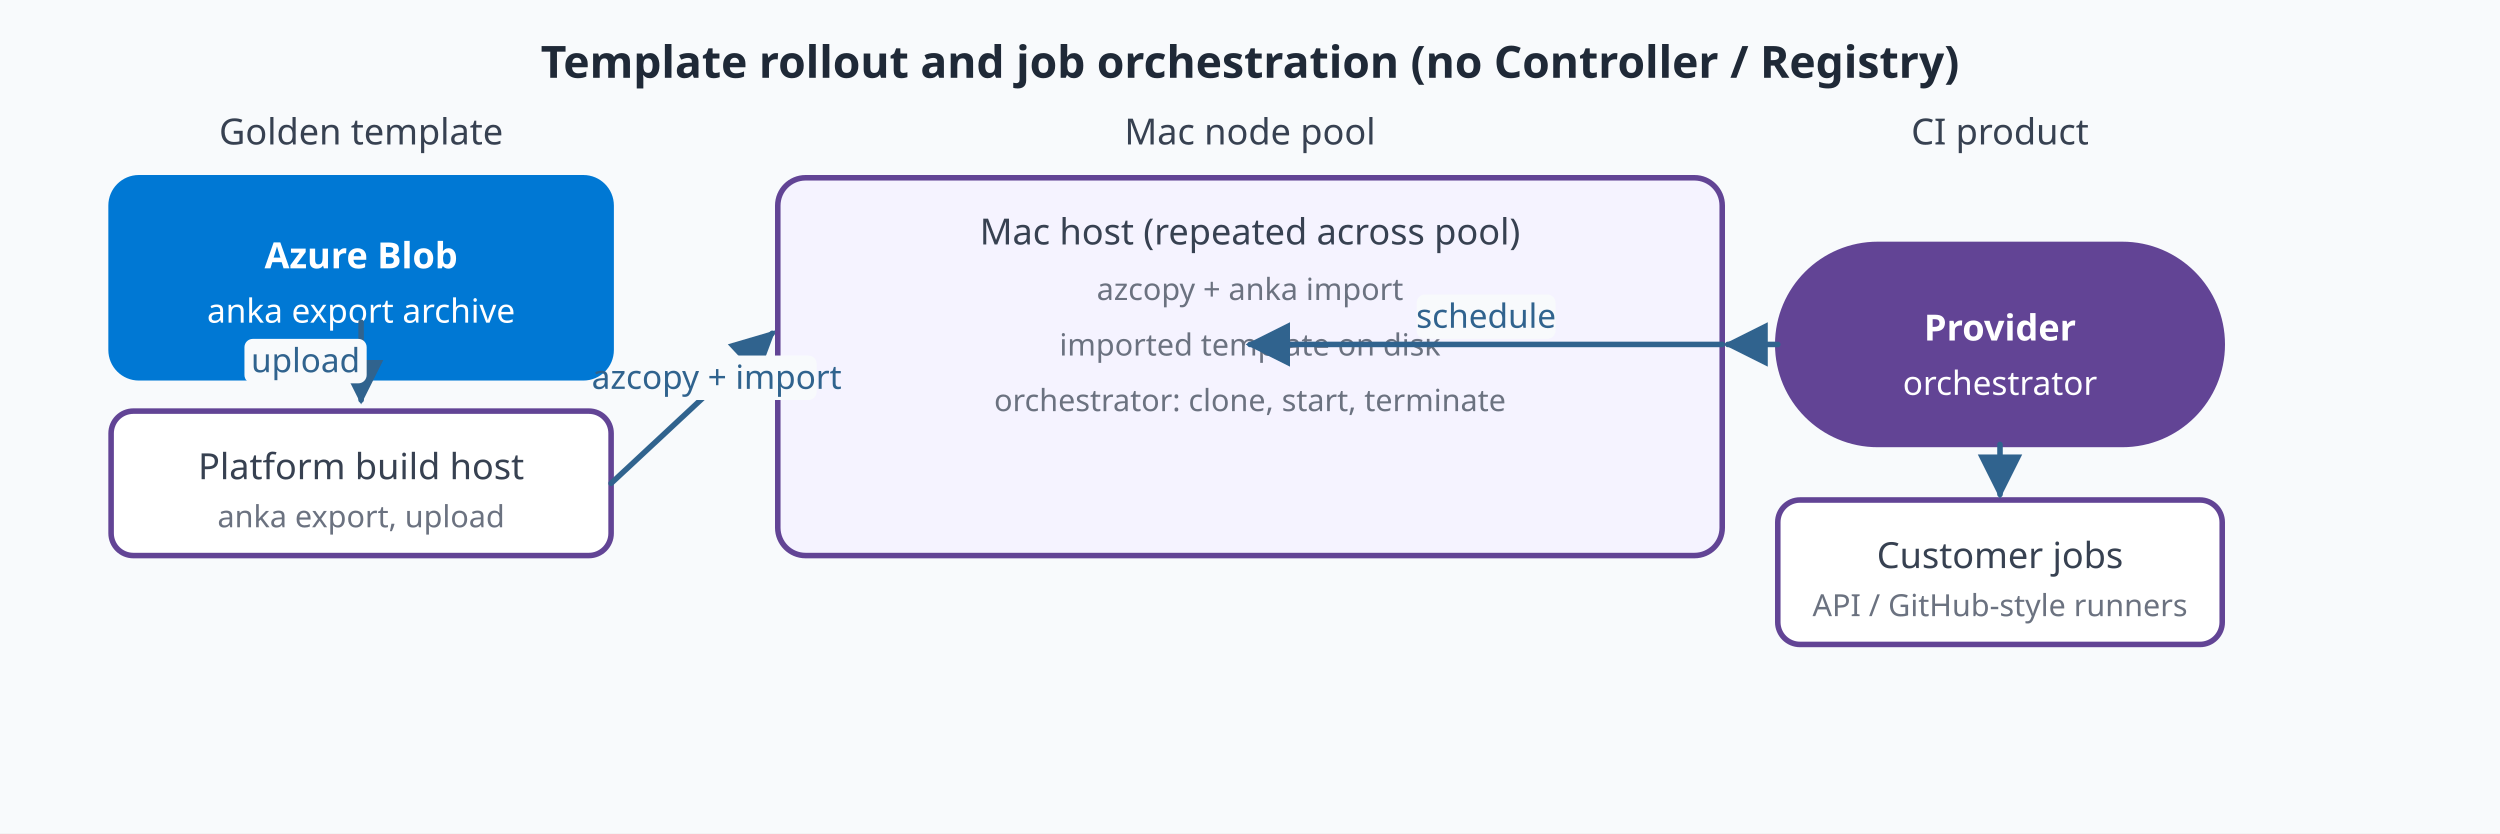
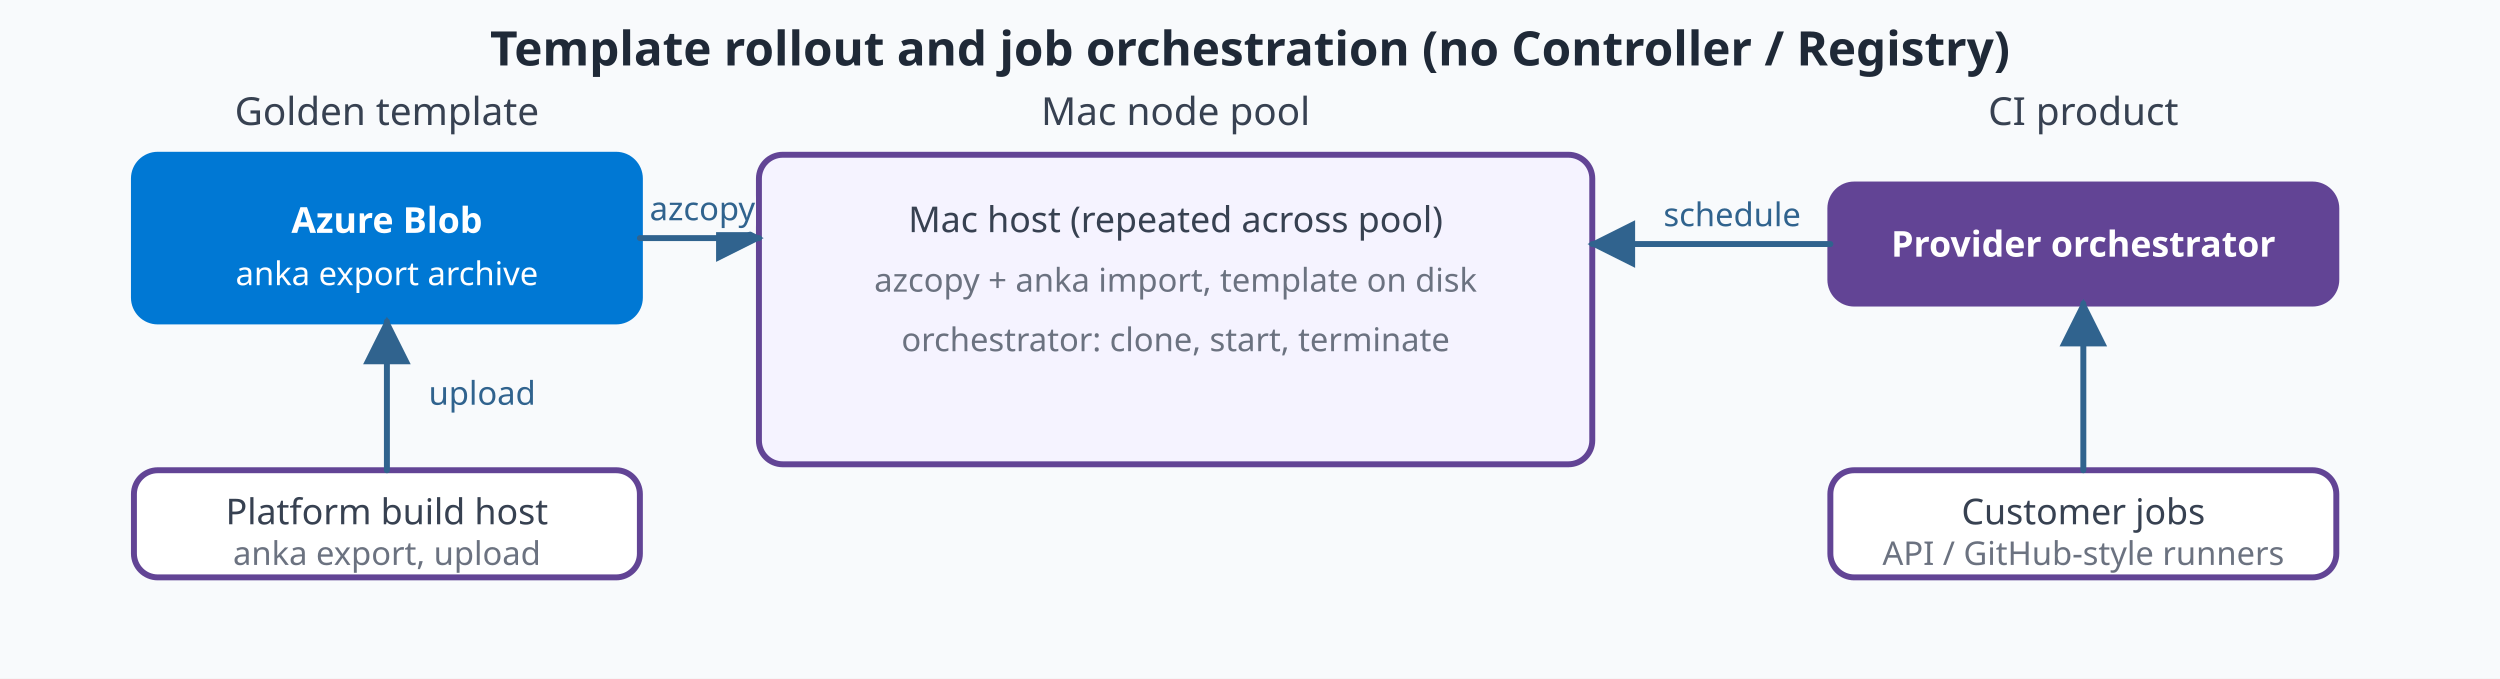
- <svg xmlns="http://www.w3.org/2000/svg" viewBox="0 0 900 300" role="img" aria-label="Azure blob storage, azcopy import on Mac hosts, custom orchestrator schedules jobs">
+ <svg xmlns="http://www.w3.org/2000/svg" viewBox="0 0 840 228" role="img" aria-label="Azure blob storage, azcopy import on Mac hosts, custom orchestrator schedules jobs">
  <defs>
    <marker id="arrow" viewBox="0 0 10 10" refX="9" refY="5" markerWidth="8" markerHeight="8" orient="auto">
      <path d="M0,0 L10,5 L0,10 Z" fill="#30638E" />
    </marker>
    <style>
      .title { font: 600 16px system-ui, sans-serif; fill: #1f2937; }
      .section { font: 13px system-ui, sans-serif; fill: #374151; }
-       .label { font: 13px system-ui, sans-serif; fill: #374151; }
+       .label { font: 12px system-ui, sans-serif; fill: #374151; }
      .small { font: 11px system-ui, sans-serif; fill: #6b7280; }
-       .edge-label { font: 12px system-ui, sans-serif; fill: #30638E; }
+       .edge-label { font: 11px system-ui, sans-serif; fill: #30638E; }
      .label-bg { fill: #f8fafc; }
      .box { fill: #ffffff; stroke: #624495; stroke-width: 2; }
      .storage { fill: #0078d4; stroke: #0078d4; stroke-width: 2; }
-       .storage-text { font: 600 13px system-ui, sans-serif; fill: #ffffff; }
-       .storage-sub { font: 12px system-ui, sans-serif; fill: #ffffff; }
+       .storage-text { font: 600 12px system-ui, sans-serif; fill: #ffffff; }
+       .storage-sub { font: 11px system-ui, sans-serif; fill: #ffffff; }
      .hub { fill: #624495; stroke: #624495; stroke-width: 2; }
-       .hub-text { font: 600 13px system-ui, sans-serif; fill: #ffffff; }
-       .hub-sub { font: 12px system-ui, sans-serif; fill: #ffffff; }
+       .hub-text { font: 600 12px system-ui, sans-serif; fill: #ffffff; }
      .host { fill: #f5f3ff; stroke: #624495; stroke-width: 2; }
      .connector { fill: none; stroke: #30638E; stroke-width: 2; stroke-linecap: round; stroke-linejoin: round; }
    </style>
  </defs>
-   <rect width="900" height="300" fill="#f8fafc" />
-   <text x="450" y="28" text-anchor="middle" class="title">Template rollout and job orchestration (no Controller / Registry)</text>
-   <text x="130" y="52" text-anchor="middle" class="section">Golden template</text>
-   <rect x="40" y="64" width="180" height="72" rx="10" class="storage" />
-   <text x="130" y="92" text-anchor="middle" dominant-baseline="middle" class="storage-text">Azure Blob</text>
-   <text x="130" y="112" text-anchor="middle" dominant-baseline="middle" class="storage-sub">anka export archive</text>
-   <rect x="40" y="148" width="180" height="52" rx="8" class="box" />
-   <text x="130" y="168" text-anchor="middle" dominant-baseline="middle" class="label">Platform build host</text>
+   <rect width="840" height="228" fill="#f8fafc" />
+   <text x="420" y="22" text-anchor="middle" class="title">Template rollout and job orchestration (no Controller / Registry)</text>
+   <text x="130" y="42" text-anchor="middle" class="section">Golden template</text>
+   <rect x="45" y="52" width="170" height="56" rx="8" class="storage" />
+   <text x="130" y="74" text-anchor="middle" dominant-baseline="middle" class="storage-text">Azure Blob</text>
+   <text x="130" y="92" text-anchor="middle" dominant-baseline="middle" class="storage-sub">anka export archive</text>
+   <rect x="45" y="158" width="170" height="36" rx="8" class="box" />
+   <text x="130" y="172" text-anchor="middle" dominant-baseline="middle" class="label">Platform build host</text>
  <text x="130" y="186" text-anchor="middle" dominant-baseline="middle" class="small">anka export, upload</text>
-   <line x1="130" y1="116" x2="130" y2="144" class="connector" marker-end="url(#arrow)" />
-   <rect x="88" y="122" width="44" height="16" rx="3" class="label-bg" />
-   <text x="110" y="134" text-anchor="middle" class="edge-label">upload</text>
-   <text x="450" y="52" text-anchor="middle" class="section">Mac node pool</text>
-   <rect x="280" y="64" width="340" height="136" rx="10" class="host" />
-   <text x="450" y="88" text-anchor="middle" class="label">Mac host (repeated across pool)</text>
-   <text x="450" y="108" text-anchor="middle" class="small">azcopy + anka import</text>
-   <text x="450" y="128" text-anchor="middle" class="small">imported template on disk</text>
-   <text x="450" y="148" text-anchor="middle" class="small">orchestrator: clone, start, terminate</text>
-   <line x1="220" y1="174" x2="278" y2="120" class="connector" marker-end="url(#arrow)" />
-   <rect x="222" y="128" width="72" height="16" rx="3" class="label-bg" />
-   <text x="258" y="140" text-anchor="middle" class="edge-label">azcopy + import</text>
-   <text x="720" y="52" text-anchor="middle" class="section">CI product</text>
-   <rect x="640" y="88" width="160" height="72" rx="36" class="hub" />
-   <text x="720" y="118" text-anchor="middle" dominant-baseline="middle" class="hub-text">Provider</text>
-   <text x="720" y="138" text-anchor="middle" dominant-baseline="middle" class="hub-sub">orchestrator</text>
-   <rect x="640" y="180" width="160" height="52" rx="8" class="box" />
-   <text x="720" y="200" text-anchor="middle" dominant-baseline="middle" class="label">Customer jobs</text>
-   <text x="720" y="218" text-anchor="middle" dominant-baseline="middle" class="small">API / GitHub-style runners</text>
-   <line x1="640" y1="124" x2="622" y2="124" class="connector" marker-end="url(#arrow)" />
-   <line x1="720" y1="160" x2="720" y2="178" class="connector" marker-end="url(#arrow)" />
-   <line x1="620" y1="124" x2="450" y2="124" class="connector" marker-end="url(#arrow)" />
-   <rect x="510" y="106" width="50" height="16" rx="3" class="label-bg" />
-   <text x="535" y="118" text-anchor="middle" class="edge-label">schedule</text>
+   <line x1="130" y1="158" x2="130" y2="108" class="connector" marker-end="url(#arrow)" />
+   <rect x="142" y="126" width="40" height="14" rx="3" class="label-bg" />
+   <text x="162" y="136" text-anchor="middle" class="edge-label">upload</text>
+   <text x="395" y="42" text-anchor="middle" class="section">Mac node pool</text>
+   <rect x="255" y="52" width="280" height="104" rx="8" class="host" />
+   <text x="395" y="78" text-anchor="middle" class="label">Mac host (repeated across pool)</text>
+   <text x="395" y="98" text-anchor="middle" class="small">azcopy + anka import, template on disk</text>
+   <text x="395" y="118" text-anchor="middle" class="small">orchestrator: clone, start, terminate</text>
+   <line x1="215" y1="80" x2="255" y2="80" class="connector" marker-end="url(#arrow)" />
+   <rect x="218" y="64" width="36" height="14" rx="3" class="label-bg" />
+   <text x="236" y="74" text-anchor="middle" class="edge-label">azcopy</text>
+   <text x="700" y="42" text-anchor="middle" class="section">CI product</text>
+   <rect x="615" y="62" width="170" height="40" rx="8" class="hub" />
+   <text x="700" y="82" text-anchor="middle" dominant-baseline="middle" class="hub-text">Provider orchestrator</text>
+   <rect x="615" y="158" width="170" height="36" rx="8" class="box" />
+   <text x="700" y="172" text-anchor="middle" dominant-baseline="middle" class="label">Customer jobs</text>
+   <text x="700" y="186" text-anchor="middle" dominant-baseline="middle" class="small">API / GitHub-style runners</text>
+   <line x1="700" y1="158" x2="700" y2="102" class="connector" marker-end="url(#arrow)" />
+   <line x1="615" y1="82" x2="535" y2="82" class="connector" marker-end="url(#arrow)" />
+   <rect x="558" y="66" width="48" height="14" rx="3" class="label-bg" />
+   <text x="582" y="76" text-anchor="middle" class="edge-label">schedule</text>
</svg>
